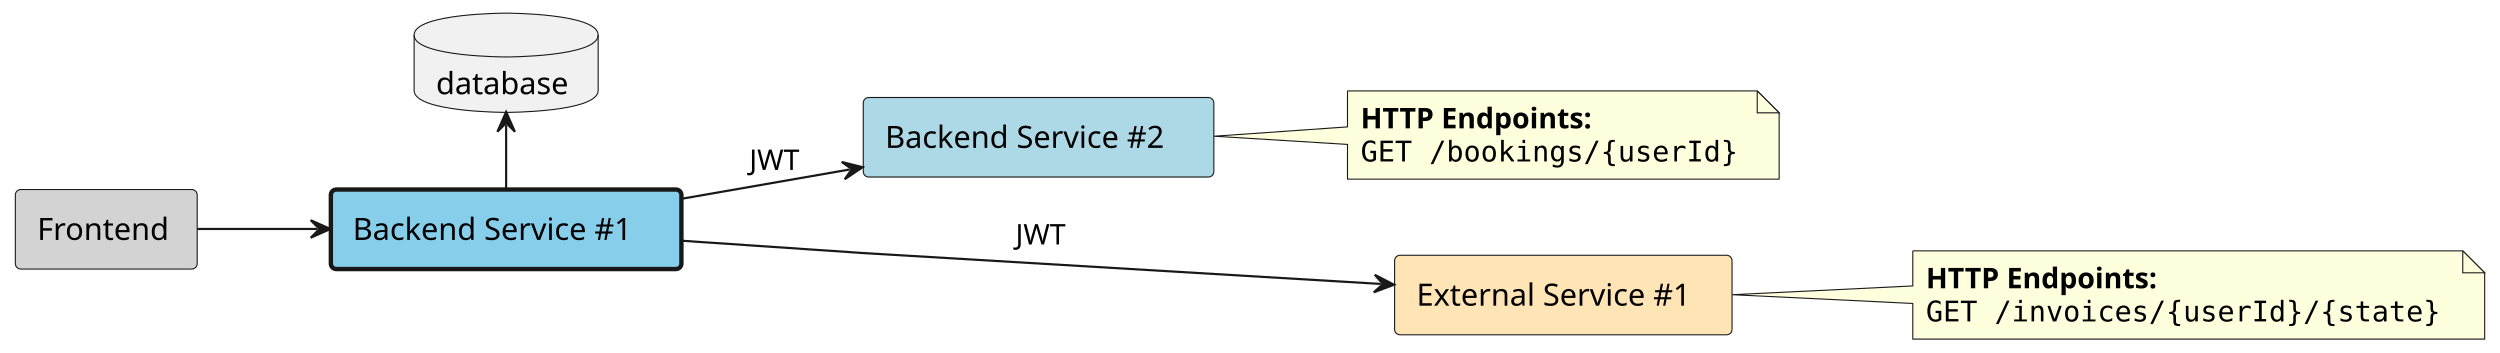
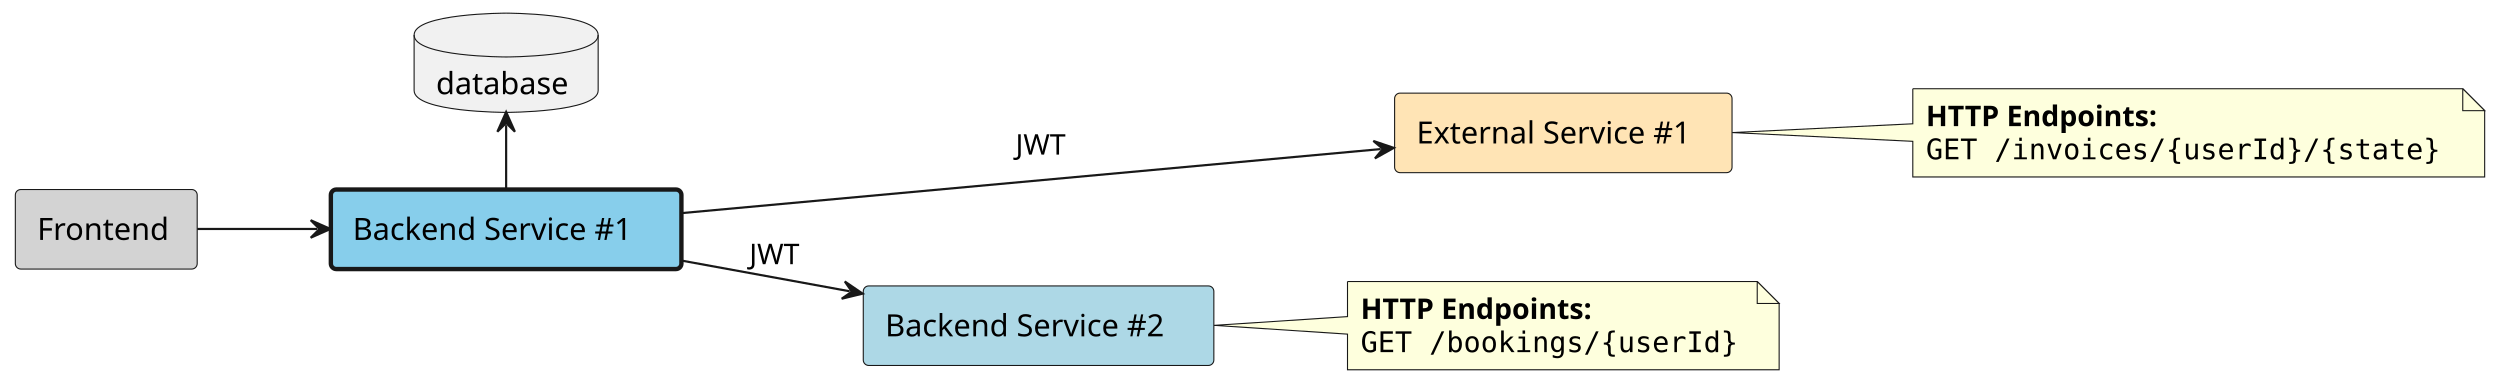
- <svg xmlns="http://www.w3.org/2000/svg" contentStyleType="text/css" height="161px" preserveAspectRatio="none" style="width:1141px;height:161px;background:#FFFFFF;" version="1.1" viewBox="0 0 1141 161" width="1141px" zoomAndPan="magnify">
+ <svg xmlns="http://www.w3.org/2000/svg" contentStyleType="text/css" height="175px" preserveAspectRatio="none" style="width:1141px;height:175px;background:#FFFFFF;" version="1.1" viewBox="0 0 1141 175" width="1141px" zoomAndPan="magnify">
  <defs />
  <g>
    <g id="elem_frontend">
      <rect fill="#D3D3D3" height="36.297" rx="2.5" ry="2.5" style="stroke:#181818;stroke-width:0.5;" width="83" x="7" y="86.5" />
      <text fill="#000000" font-family="sans-serif" font-size="14" lengthAdjust="spacing" textLength="63" x="17" y="109.495">Frontend</text>
    </g>
    <g id="elem_backend_service_1">
      <rect fill="#87CEEB" height="36.297" rx="2.5" ry="2.5" style="stroke:#181818;stroke-width:2.0;" width="160" x="151" y="86.5" />
      <text fill="#000000" font-family="sans-serif" font-size="14" lengthAdjust="spacing" textLength="140" x="161" y="109.495">Backend Service #1</text>
    </g>
+     <g id="elem_external_service_1">
+       <rect fill="#FFE4B5" height="36.297" rx="2.5" ry="2.5" style="stroke:#181818;stroke-width:0.5;" width="154" x="636.5" y="42.5" />
+       <text fill="#000000" font-family="sans-serif" font-size="14" lengthAdjust="spacing" textLength="134" x="646.5" y="65.495">External Service #1</text>
+     </g>
    <g id="elem_backend_service_2">
-       <rect fill="#ADD8E6" height="36.297" rx="2.5" ry="2.5" style="stroke:#181818;stroke-width:0.5;" width="160" x="394" y="44.5" />
-       <text fill="#000000" font-family="sans-serif" font-size="14" lengthAdjust="spacing" textLength="140" x="404" y="67.495">Backend Service #2</text>
+       <rect fill="#ADD8E6" height="36.297" rx="2.5" ry="2.5" style="stroke:#181818;stroke-width:0.5;" width="160" x="394" y="130.5" />
+       <text fill="#000000" font-family="sans-serif" font-size="14" lengthAdjust="spacing" textLength="140" x="404" y="153.495">Backend Service #2</text>
    </g>
    <g id="elem_backend_service_1_database">
      <path d="M189,16 C189,6 231,6 231,6 C231,6 273,6 273,16 L273,41.297 C273,51.297 231,51.297 231,51.297 C231,51.297 189,51.297 189,41.297 L189,16 " fill="#F1F1F1" style="stroke:#181818;stroke-width:0.5;" />
      <path d="M189,16 C189,26 231,26 231,26 C231,26 273,26 273,16 " fill="none" style="stroke:#181818;stroke-width:0.5;" />
      <text fill="#000000" font-family="sans-serif" font-size="14" lengthAdjust="spacing" textLength="64" x="199" y="42.995">database</text>
    </g>
-     <g id="elem_external_service_1">
-       <rect fill="#FFE4B5" height="36.297" rx="2.5" ry="2.5" style="stroke:#181818;stroke-width:0.5;" width="154" x="636.5" y="116.5" />
-       <text fill="#000000" font-family="sans-serif" font-size="14" lengthAdjust="spacing" textLength="134" x="646.5" y="139.495">External Service #1</text>
-     </g>
    <g id="elem_GMN7">
-       <path d="M615,41.5 L615,57.91 L554.08,62.17 L615,65.91 L615,81.766 A0,0 0 0 0 615,81.766 L812,81.766 A0,0 0 0 0 812,81.766 L812,51.5 L802,41.5 L615,41.5 A0,0 0 0 0 615,41.5 " fill="#FEFFDD" style="stroke:#181818;stroke-width:0.5;" />
-       <path d="M802,41.5 L802,51.5 L812,51.5 L802,41.5 " fill="#FEFFDD" style="stroke:#181818;stroke-width:0.5;" />
-       <text fill="#000000" font-family="sans-serif" font-size="13" font-weight="bold" lengthAdjust="spacing" textLength="121" x="621" y="58.567">HTTP Endpoints:</text>
-       <text fill="#000000" font-family="monospace" font-size="13" lengthAdjust="spacing" textLength="176" x="621" y="73.7">GET /bookings/{userId}</text>
+       <path d="M873,40.5 L873,56.5 L790.55,60.5 L873,64.5 L873,80.766 A0,0 0 0 0 873,80.766 L1134,80.766 A0,0 0 0 0 1134,80.766 L1134,50.5 L1124,40.5 L873,40.5 A0,0 0 0 0 873,40.5 " fill="#FEFFDD" style="stroke:#181818;stroke-width:0.5;" />
+       <path d="M1124,40.5 L1124,50.5 L1134,50.5 L1124,40.5 " fill="#FEFFDD" style="stroke:#181818;stroke-width:0.5;" />
+       <text fill="#000000" font-family="sans-serif" font-size="13" font-weight="bold" lengthAdjust="spacing" textLength="121" x="879" y="57.567">HTTP Endpoints:</text>
+       <text fill="#000000" font-family="monospace" font-size="13" lengthAdjust="spacing" textLength="240" x="879" y="72.7">GET /invoices/{userId}/{state}</text>
    </g>
    <g id="elem_GMN10">
-       <path d="M873,114.5 L873,130.5 L790.55,134.5 L873,138.5 L873,154.766 A0,0 0 0 0 873,154.766 L1134,154.766 A0,0 0 0 0 1134,154.766 L1134,124.5 L1124,114.5 L873,114.5 A0,0 0 0 0 873,114.5 " fill="#FEFFDD" style="stroke:#181818;stroke-width:0.5;" />
-       <path d="M1124,114.5 L1124,124.5 L1134,124.5 L1124,114.5 " fill="#FEFFDD" style="stroke:#181818;stroke-width:0.5;" />
-       <text fill="#000000" font-family="sans-serif" font-size="13" font-weight="bold" lengthAdjust="spacing" textLength="121" x="879" y="131.567">HTTP Endpoints:</text>
-       <text fill="#000000" font-family="monospace" font-size="13" lengthAdjust="spacing" textLength="240" x="879" y="146.7">GET /invoices/{userId}/{state}</text>
+       <path d="M615,128.5 L615,144.5 L554.08,148.5 L615,152.5 L615,168.766 A0,0 0 0 0 615,168.766 L812,168.766 A0,0 0 0 0 812,168.766 L812,138.5 L802,128.5 L615,128.5 A0,0 0 0 0 615,128.5 " fill="#FEFFDD" style="stroke:#181818;stroke-width:0.5;" />
+       <path d="M802,128.5 L802,138.5 L812,138.5 L802,128.5 " fill="#FEFFDD" style="stroke:#181818;stroke-width:0.5;" />
+       <text fill="#000000" font-family="sans-serif" font-size="13" font-weight="bold" lengthAdjust="spacing" textLength="121" x="621" y="145.567">HTTP Endpoints:</text>
+       <text fill="#000000" font-family="monospace" font-size="13" lengthAdjust="spacing" textLength="176" x="621" y="160.7">GET /bookings/{userId}</text>
    </g>
    <g id="link_frontend_backend_service_1">
      <path d="M90.01,104.5 C107.99,104.5 123.8,104.5 144.8,104.5 " fill="none" id="frontend-to-backend_service_1" style="stroke:#181818;stroke-width:1.0;" />
      <polygon fill="#181818" points="150.8,104.5,141.8,100.5,145.8,104.5,141.8,108.5,150.8,104.5" style="stroke:#181818;stroke-width:1.0;" />
    </g>
+     <g id="link_backend_service_1_external_service_1">
+       <path d="M311.08,97.26 C401.12,89.01 541.245,76.177 630.145,68.037 " fill="none" id="backend_service_1-to-external_service_1" style="stroke:#181818;stroke-width:1.0;" />
+       <polygon fill="#181818" points="636.12,67.49,626.793,64.327,631.141,67.946,627.522,72.294,636.12,67.49" style="stroke:#181818;stroke-width:1.0;" />
+       <text fill="#000000" font-family="sans-serif" font-size="13" lengthAdjust="spacing" textLength="21" x="463.5" y="70.567">JWT</text>
+     </g>
    <g id="link_backend_service_1_backend_service_2">
-       <path d="M311.25,90.69 C337.72,86.08 361.309,81.959 387.799,77.349 " fill="none" id="backend_service_1-to-backend_service_2" style="stroke:#181818;stroke-width:1.0;" />
-       <polygon fill="#181818" points="393.71,76.32,384.158,73.922,388.784,77.177,385.529,81.804,393.71,76.32" style="stroke:#181818;stroke-width:1.0;" />
-       <text fill="#000000" font-family="sans-serif" font-size="13" lengthAdjust="spacing" textLength="21" x="342" y="77.567">JWT</text>
+       <path d="M311.25,118.97 C337.72,123.8 361.317,128.114 387.807,132.944 " fill="none" id="backend_service_1-to-backend_service_2" style="stroke:#181818;stroke-width:1.0;" />
+       <polygon fill="#181818" points="393.71,134.02,385.574,128.47,388.791,133.123,384.139,136.341,393.71,134.02" style="stroke:#181818;stroke-width:1.0;" />
+       <text fill="#000000" font-family="sans-serif" font-size="13" lengthAdjust="spacing" textLength="21" x="342" y="120.567">JWT</text>
    </g>
    <g id="link_backend_service_1_database_backend_service_1">
      <path d="M231,57.12 C231,57.12 231,79.17 231,79.17 C231,79.17 231,82.3 231,86.36 " fill="none" id="backend_service_1_database-backto-backend_service_1" style="stroke:#181818;stroke-width:1.0;" />
      <polygon fill="#181818" points="231,51.12,227,60.12,231,56.12,235,60.12,231,51.12" style="stroke:#181818;stroke-width:1.0;" />
    </g>
-     <g id="link_backend_service_1_external_service_1">
-       <path d="M311.1,109.87 C352.22,112.66 394,115.5 394,115.5 C394,115.5 536.001,123.973 630.221,129.593 " fill="none" id="backend_service_1-to-external_service_1" style="stroke:#181818;stroke-width:1.0;" />
-       <polygon fill="#181818" points="636.21,129.95,627.464,125.421,631.219,129.652,626.988,133.407,636.21,129.95" style="stroke:#181818;stroke-width:1.0;" />
-       <text fill="#000000" font-family="sans-serif" font-size="13" lengthAdjust="spacing" textLength="21" x="463.5" y="111.567">JWT</text>
-     </g>
  </g>
</svg>
